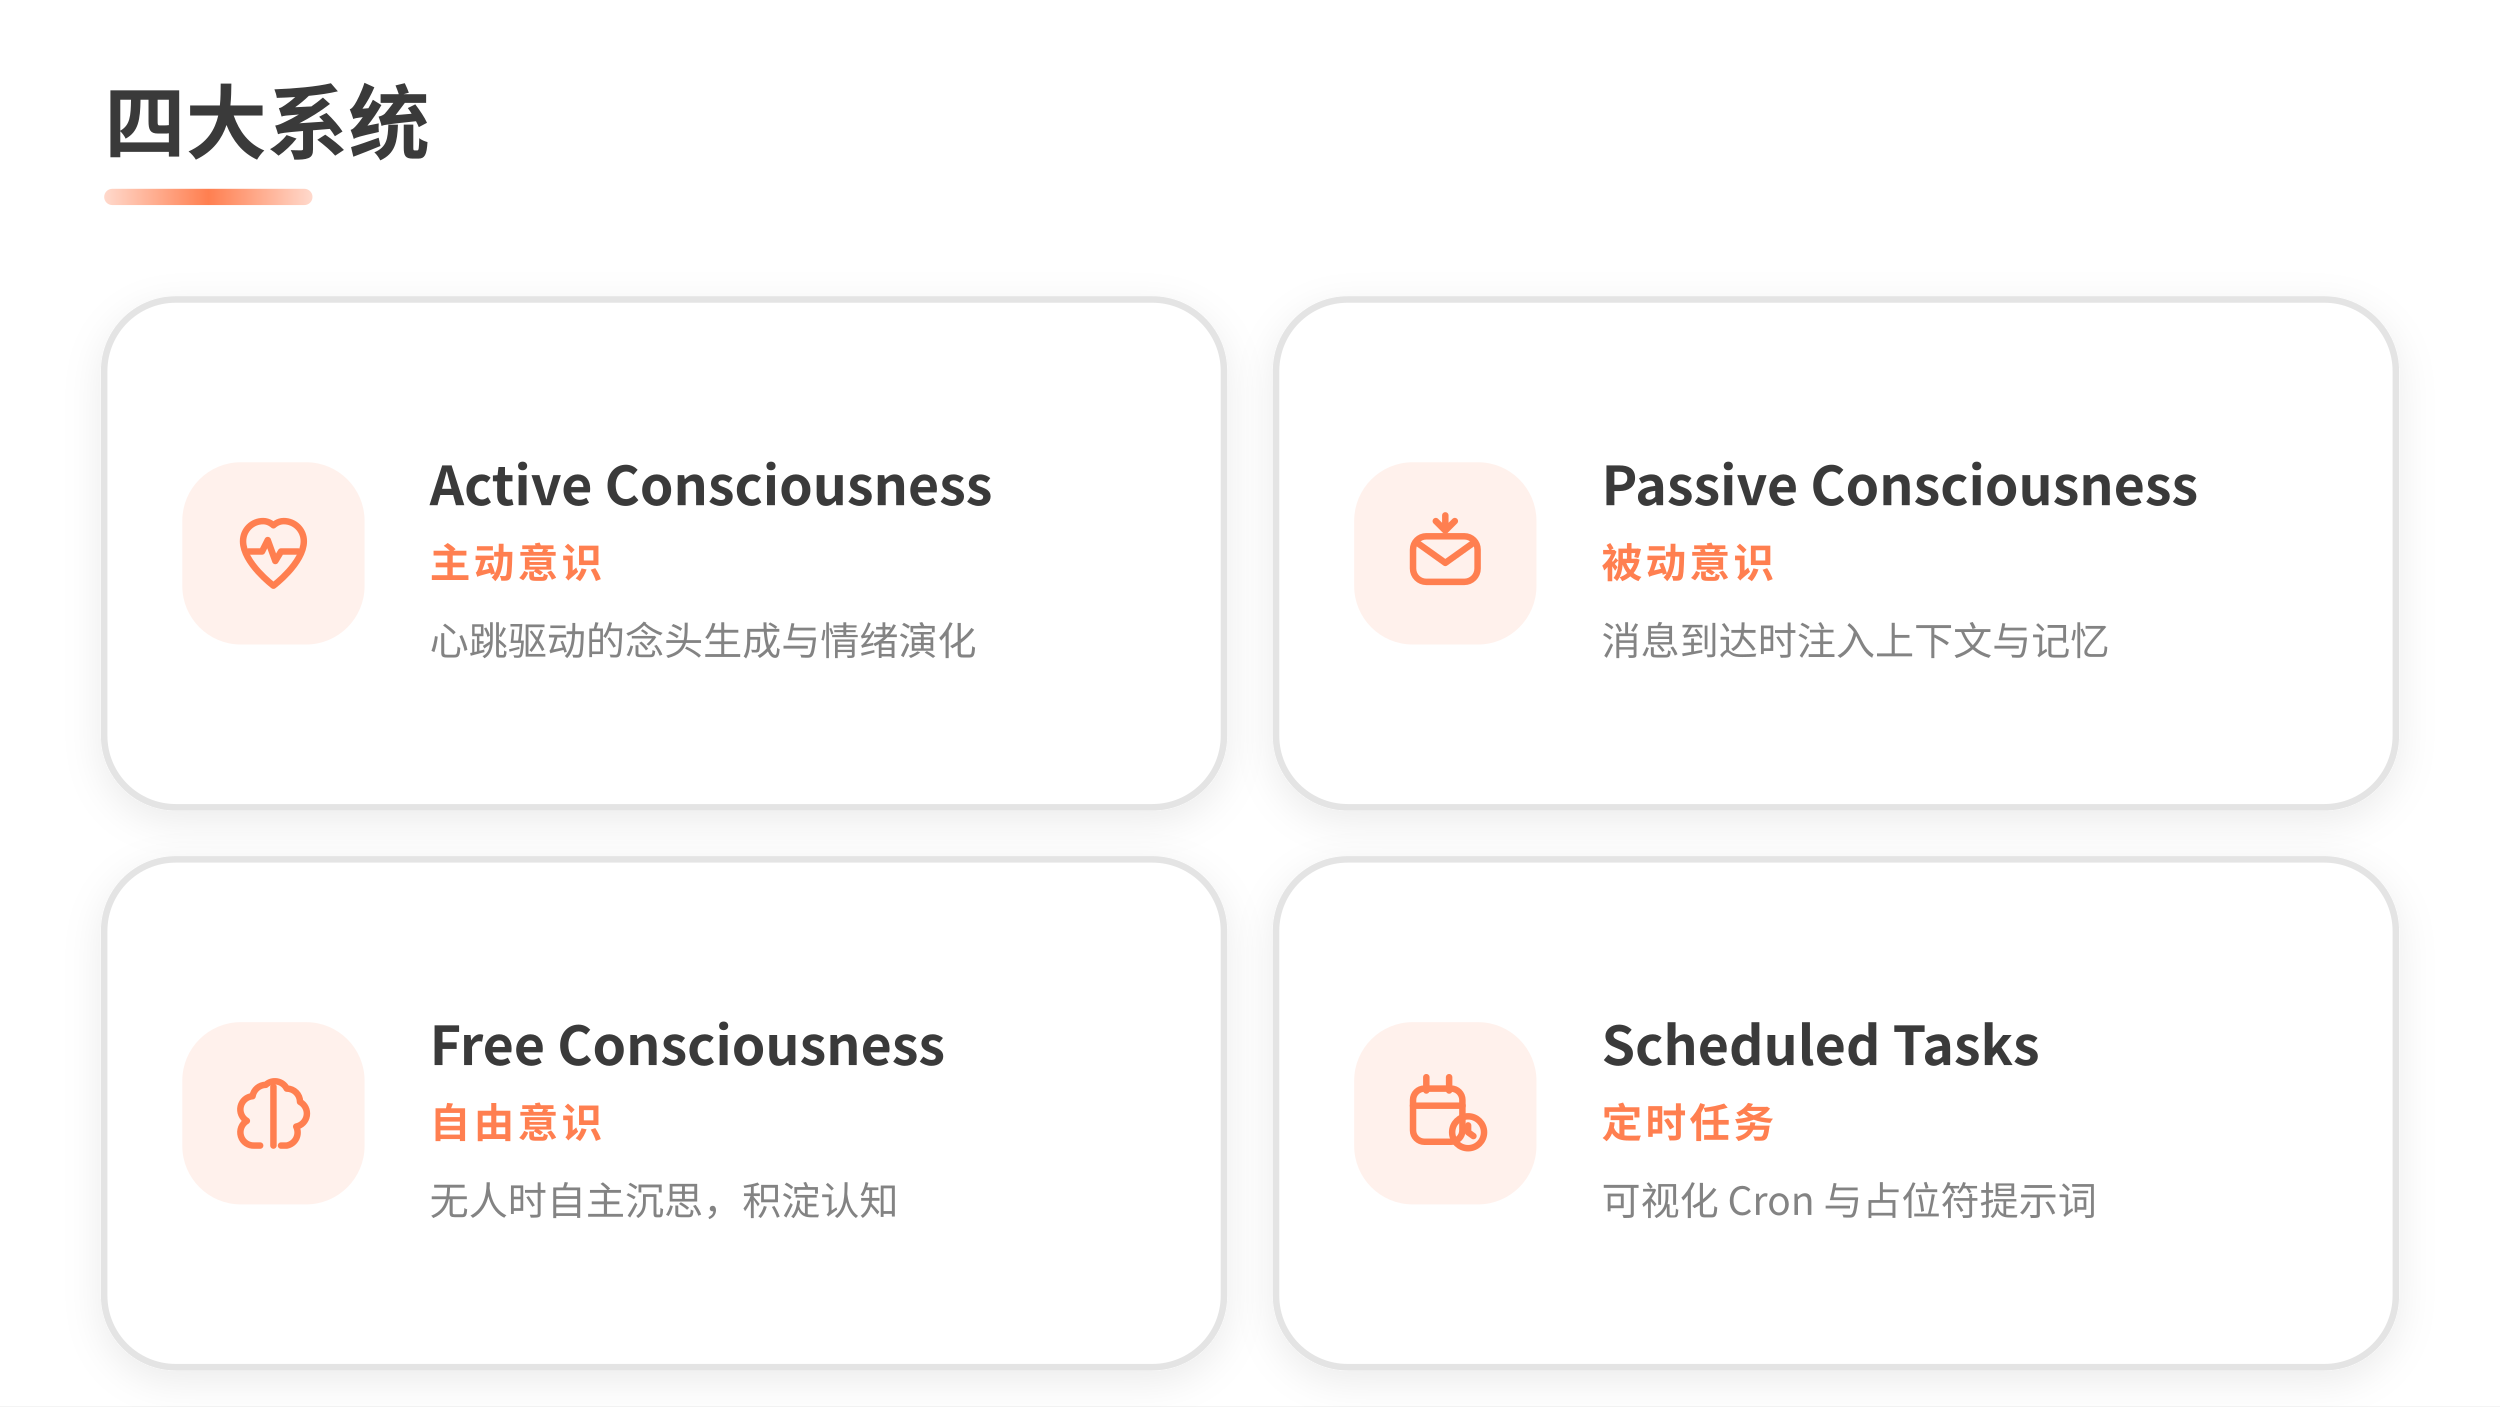
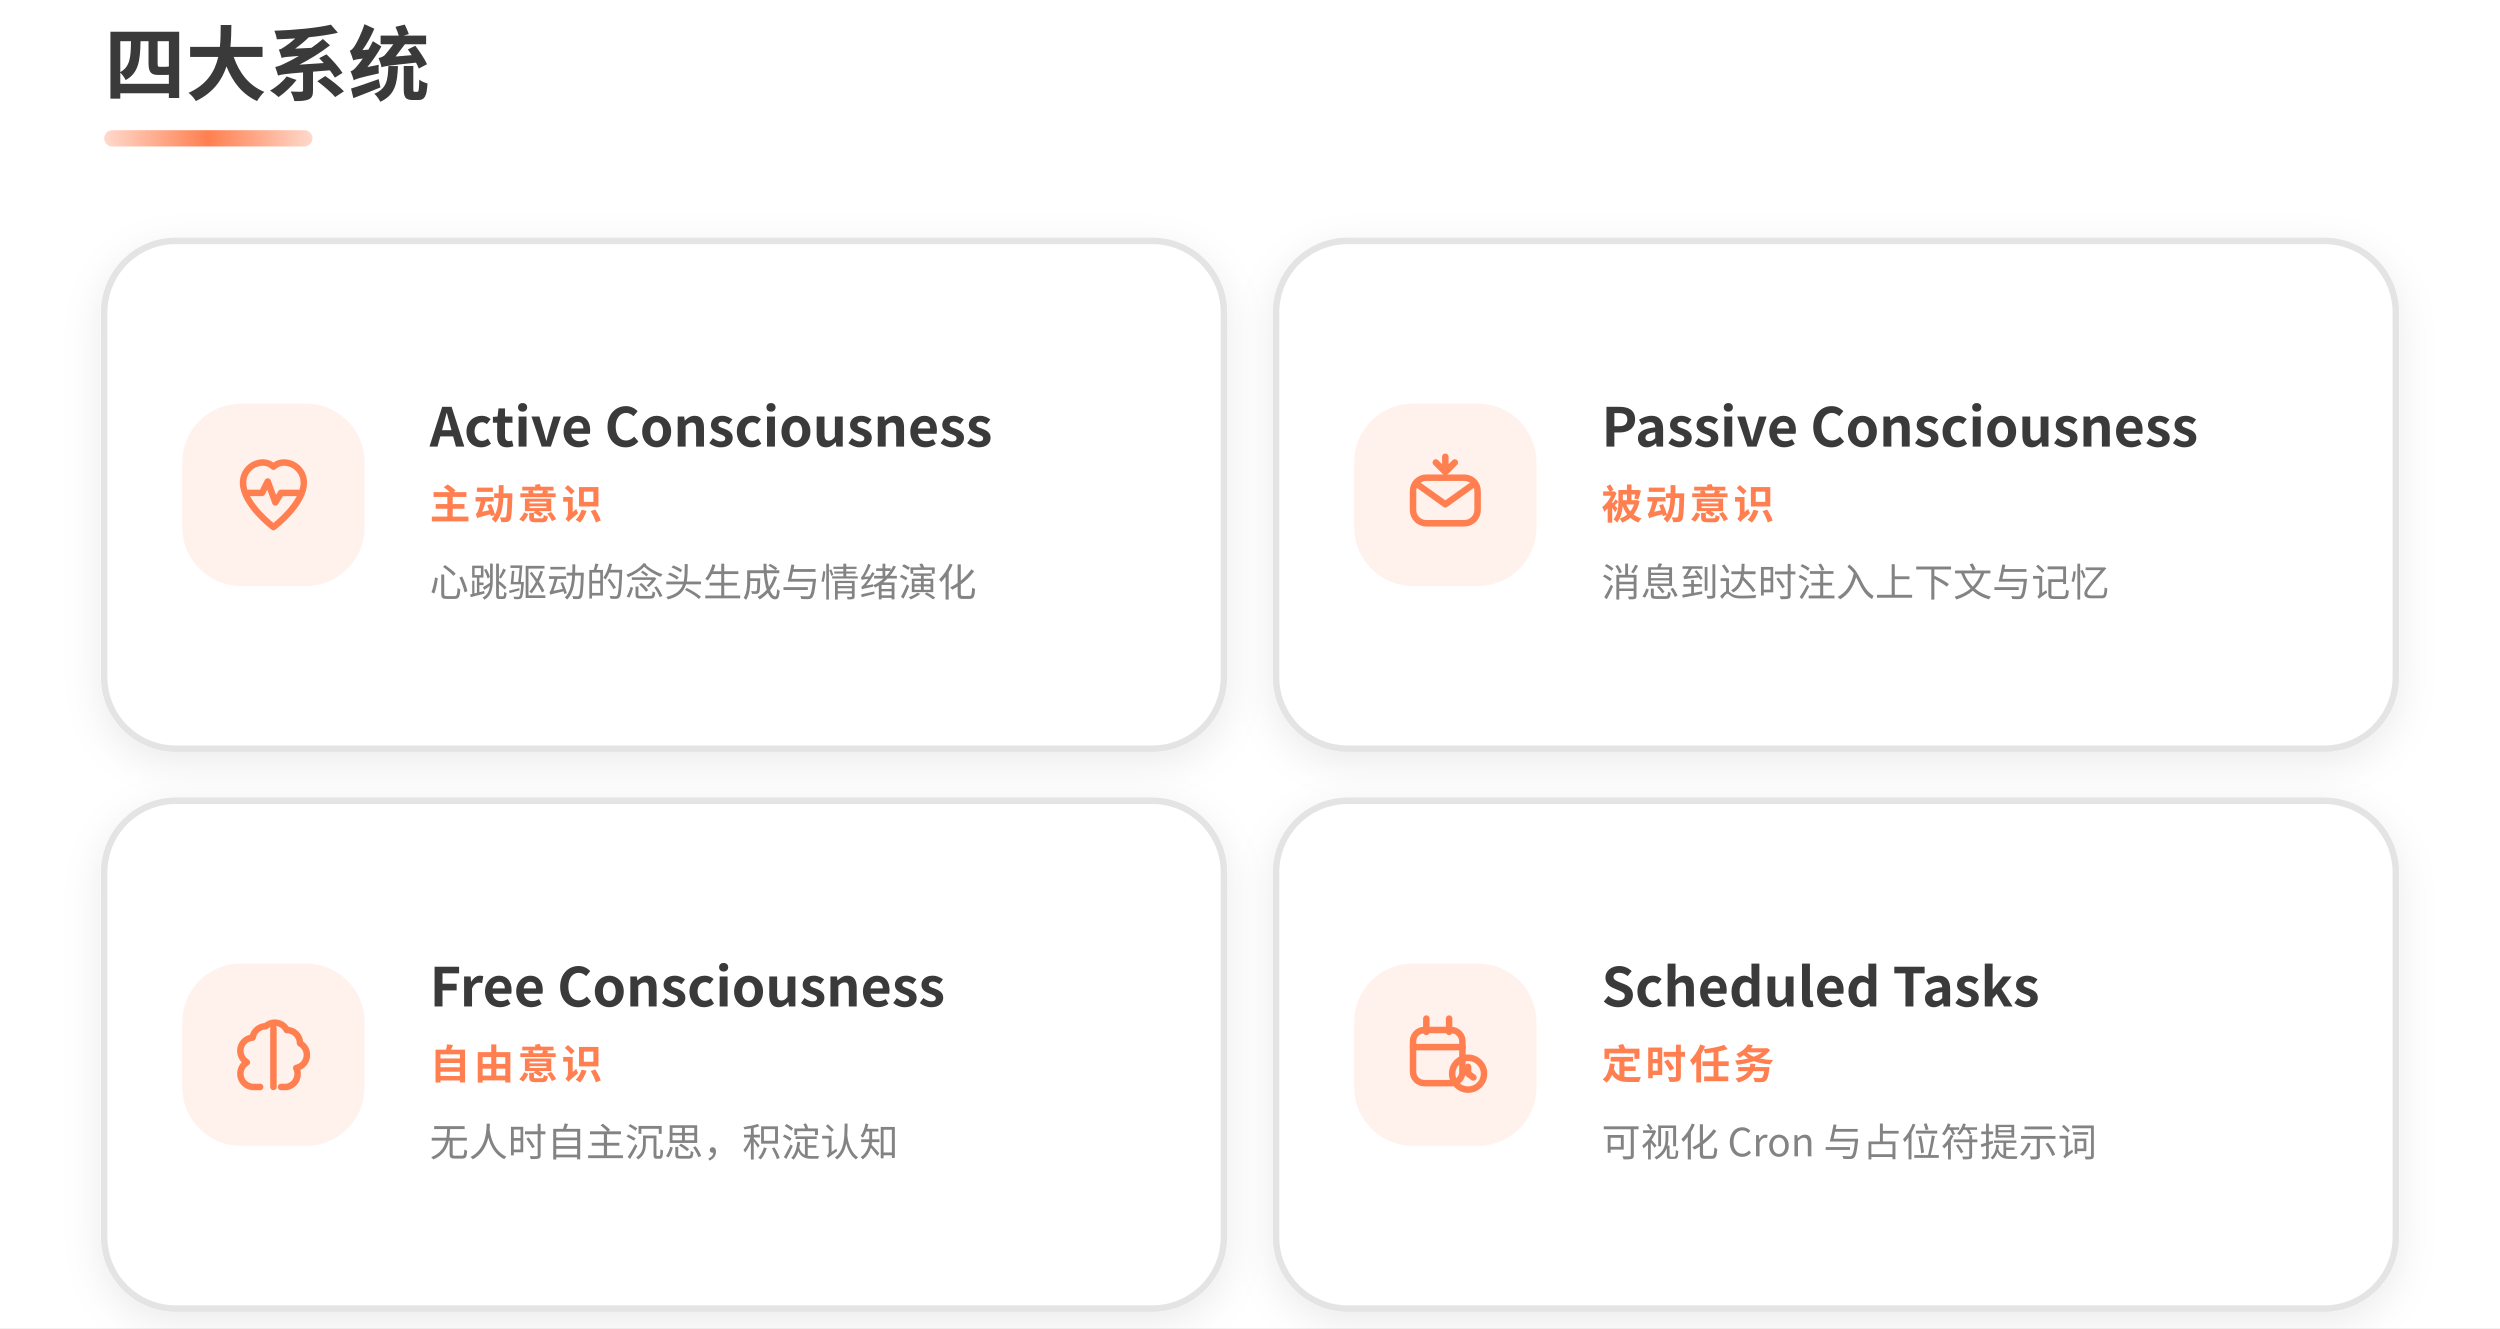
- <svg xmlns="http://www.w3.org/2000/svg" width="768" height="432" viewBox="0 0 768 432">
+ <svg xmlns="http://www.w3.org/2000/svg" width="768" height="408" viewBox="0 18 768 408">
  <defs>
    <filter id="sh" x="-20%" y="-20%" width="140%" height="150%">
      <feDropShadow dx="0" dy="3.5" stdDeviation="6" flood-color="#000" flood-opacity="0.08" />
    </filter>
    <marker id="ar" viewBox="0 0 10 10" refX="7.2" refY="5" markerWidth="10.5" markerHeight="10.5" orient="auto">
      <path d="M0.8 1.2 L8.6 5 L0.8 8.8 z" fill="#8F8F8F" stroke="#fff" stroke-width="1.3" stroke-linejoin="round" />
    </marker>
    <linearGradient id="bub" x1="0" y1="0" x2="1" y2="1">
      <stop offset="0" stop-color="#FF7F50" />
      <stop offset="1" stop-color="#FFA07A" />
    </linearGradient>
    <linearGradient id="rib" x1="0" y1="0" x2="1" y2="0">
      <stop offset="0" stop-color="#FFD9CC" />
      <stop offset=".5" stop-color="#FF7F50" />
      <stop offset="1" stop-color="#FFD9CC" />
    </linearGradient>
  </defs>
-   <rect width="768" height="432" fill="#fff" />
+   <rect x="0" y="18" width="768" height="408" fill="#fff" />
  <text x="32" y="36" font-family="'Helvetica Neue','PingFang SC','Noto Sans CJK SC','Microsoft YaHei',Arial,sans-serif" font-size="25" font-weight="700" fill="#3A3A3A" text-anchor="start" dominant-baseline="central">四大系统</text>
  <rect x="32" y="58" width="64" height="5" rx="2.5" fill="url(#rib)" />
  <rect x="32" y="92" width="344" height="156" rx="22" fill="#fff" stroke="#E4E4E4" stroke-width="2" filter="url(#sh)" />
  <rect x="56" y="142" width="56" height="56" rx="18" fill="#FFF1EC" />
  <g transform="translate(70,156) scale(1.1667)" fill="none" stroke="#FF7F50" stroke-width="1.71" stroke-linecap="round" stroke-linejoin="round">
    <path d="M12 20.5C12 20.5 4 14.5 4 8.8C4 5.8 6.4 3.5 9.3 3.5C10.9 3.5 12 4.6 12 4.6C12 4.6 13.1 3.5 14.7 3.5C17.6 3.5 20 5.8 20 8.8C20 14.5 12 20.5 12 20.5Z" />
    <path d="M5.5 11.5H9L10.5 8.5L12.5 14L14 11.5H18.5" />
  </g>
  <text x="132" y="148" font-family="'Helvetica Neue','PingFang SC','Noto Sans CJK SC','Microsoft YaHei',Arial,sans-serif" font-size="16.5" font-weight="700" fill="#3A3A3A" text-anchor="start" dominant-baseline="central">Active Consciousness</text>
  <text x="132" y="172" font-family="'Helvetica Neue','PingFang SC','Noto Sans CJK SC','Microsoft YaHei',Arial,sans-serif" font-size="12.5" font-weight="700" letter-spacing="1" fill="#FF7F50" text-anchor="start" dominant-baseline="central">主动意识</text>
  <text x="132" y="196" font-family="'Helvetica Neue','PingFang SC','Noto Sans CJK SC','Microsoft YaHei',Arial,sans-serif" font-size="12" font-weight="400" fill="#838383" text-anchor="start" dominant-baseline="central">心跳驱动的念头生成与情绪演化</text>
  <rect x="392" y="92" width="344" height="156" rx="22" fill="#fff" stroke="#E4E4E4" stroke-width="2" filter="url(#sh)" />
  <rect x="416" y="142" width="56" height="56" rx="18" fill="#FFF1EC" />
  <g transform="translate(430,156) scale(1.1667)" fill="none" stroke="#FF7F50" stroke-width="1.71" stroke-linecap="round" stroke-linejoin="round">
    <rect x="3.5" y="7.5" width="17" height="12" rx="3.5" />
    <path d="M5 9.5L12 14.5L19 9.5" />
    <path d="M12 2V5.5M9.5 3.5L12 6L14.5 3.5" />
  </g>
  <text x="492" y="148" font-family="'Helvetica Neue','PingFang SC','Noto Sans CJK SC','Microsoft YaHei',Arial,sans-serif" font-size="16.5" font-weight="700" fill="#3A3A3A" text-anchor="start" dominant-baseline="central">Passive Consciousness</text>
  <text x="492" y="172" font-family="'Helvetica Neue','PingFang SC','Noto Sans CJK SC','Microsoft YaHei',Arial,sans-serif" font-size="12.5" font-weight="700" letter-spacing="1" fill="#FF7F50" text-anchor="start" dominant-baseline="central">被动意识</text>
  <text x="492" y="196" font-family="'Helvetica Neue','PingFang SC','Noto Sans CJK SC','Microsoft YaHei',Arial,sans-serif" font-size="12" font-weight="400" fill="#838383" text-anchor="start" dominant-baseline="central">消息到达时注入上下文与记忆</text>
  <rect x="32" y="264" width="344" height="156" rx="22" fill="#fff" stroke="#E4E4E4" stroke-width="2" filter="url(#sh)" />
  <rect x="56" y="314" width="56" height="56" rx="18" fill="#FFF1EC" />
  <g transform="translate(70,328) scale(1.1667)" fill="none" stroke="#FF7F50" stroke-width="1.71" stroke-linecap="round" stroke-linejoin="round">
    <path d="M8.5 20.5H7A3.5 3.5 0 0 1 5 14A3.5 3.5 0 0 1 6.5 7.5A3.6 3.6 0 0 1 10 4.5A3.5 3.5 0 0 1 15.5 5.5A3.5 3.5 0 0 1 19 9A3.5 3.5 0 0 1 18 15.5A3.5 3.5 0 0 1 15.5 20.5H14" />
    <path d="M12 5V20.5" />
  </g>
  <text x="132" y="320" font-family="'Helvetica Neue','PingFang SC','Noto Sans CJK SC','Microsoft YaHei',Arial,sans-serif" font-size="16.5" font-weight="700" fill="#3A3A3A" text-anchor="start" dominant-baseline="central">Free Consciousness</text>
  <text x="132" y="344" font-family="'Helvetica Neue','PingFang SC','Noto Sans CJK SC','Microsoft YaHei',Arial,sans-serif" font-size="12.5" font-weight="700" letter-spacing="1" fill="#FF7F50" text-anchor="start" dominant-baseline="central">自由意识</text>
  <text x="132" y="368" font-family="'Helvetica Neue','PingFang SC','Noto Sans CJK SC','Microsoft YaHei',Arial,sans-serif" font-size="12" font-weight="400" fill="#838383" text-anchor="start" dominant-baseline="central">无人时自主沉思，积淀认知</text>
  <rect x="392" y="264" width="344" height="156" rx="22" fill="#fff" stroke="#E4E4E4" stroke-width="2" filter="url(#sh)" />
  <rect x="416" y="314" width="56" height="56" rx="18" fill="#FFF1EC" />
  <g transform="translate(430,328) scale(1.1667)" fill="none" stroke="#FF7F50" stroke-width="1.71" stroke-linecap="round" stroke-linejoin="round">
    <rect x="3.5" y="5.5" width="13" height="14" rx="3" />
    <path d="M7 2.5V6M13 2.5V6M3.5 10H16.5" />
    <circle cx="18" cy="17" r="4.2" />
    <path d="M18 15.2V17L19.4 18" />
  </g>
  <text x="492" y="320" font-family="'Helvetica Neue','PingFang SC','Noto Sans CJK SC','Microsoft YaHei',Arial,sans-serif" font-size="16.5" font-weight="700" fill="#3A3A3A" text-anchor="start" dominant-baseline="central">Scheduled Tasks</text>
  <text x="492" y="344" font-family="'Helvetica Neue','PingFang SC','Noto Sans CJK SC','Microsoft YaHei',Arial,sans-serif" font-size="12.5" font-weight="700" letter-spacing="1" fill="#FF7F50" text-anchor="start" dominant-baseline="central">定时任务</text>
  <text x="492" y="368" font-family="'Helvetica Neue','PingFang SC','Noto Sans CJK SC','Microsoft YaHei',Arial,sans-serif" font-size="12" font-weight="400" fill="#838383" text-anchor="start" dominant-baseline="central">可视化 Cron 与占位符提示词</text>
</svg>
